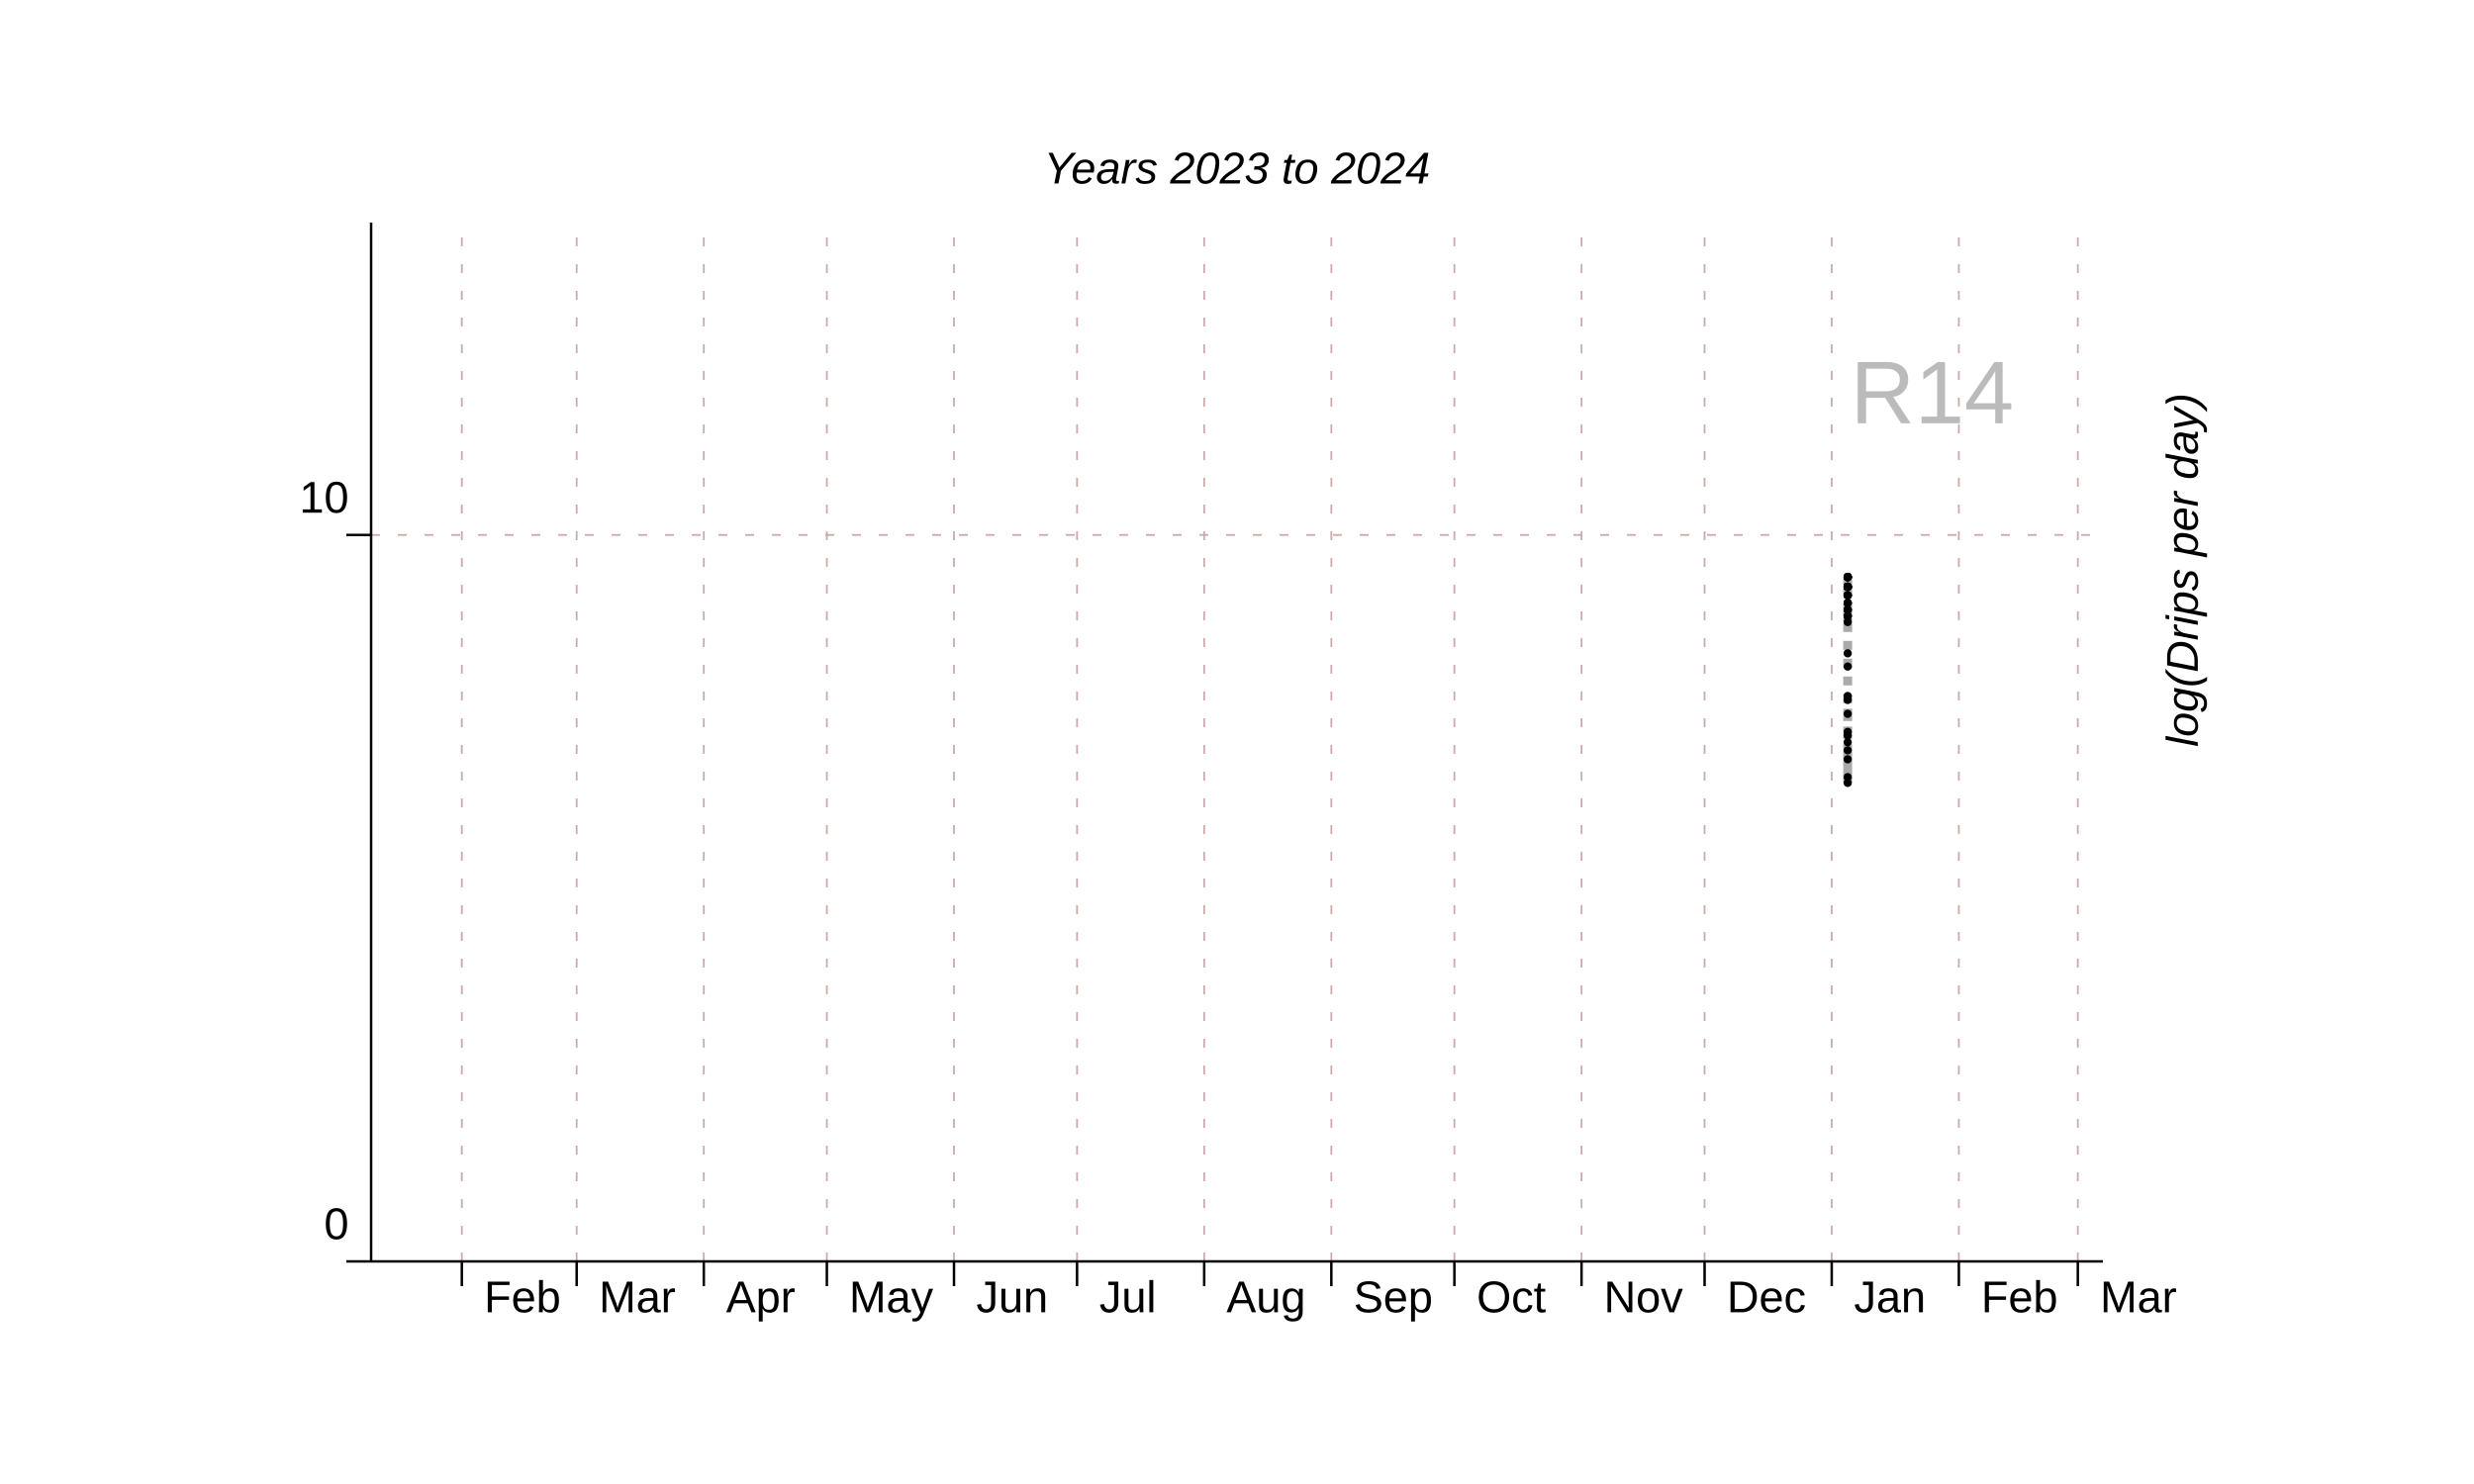
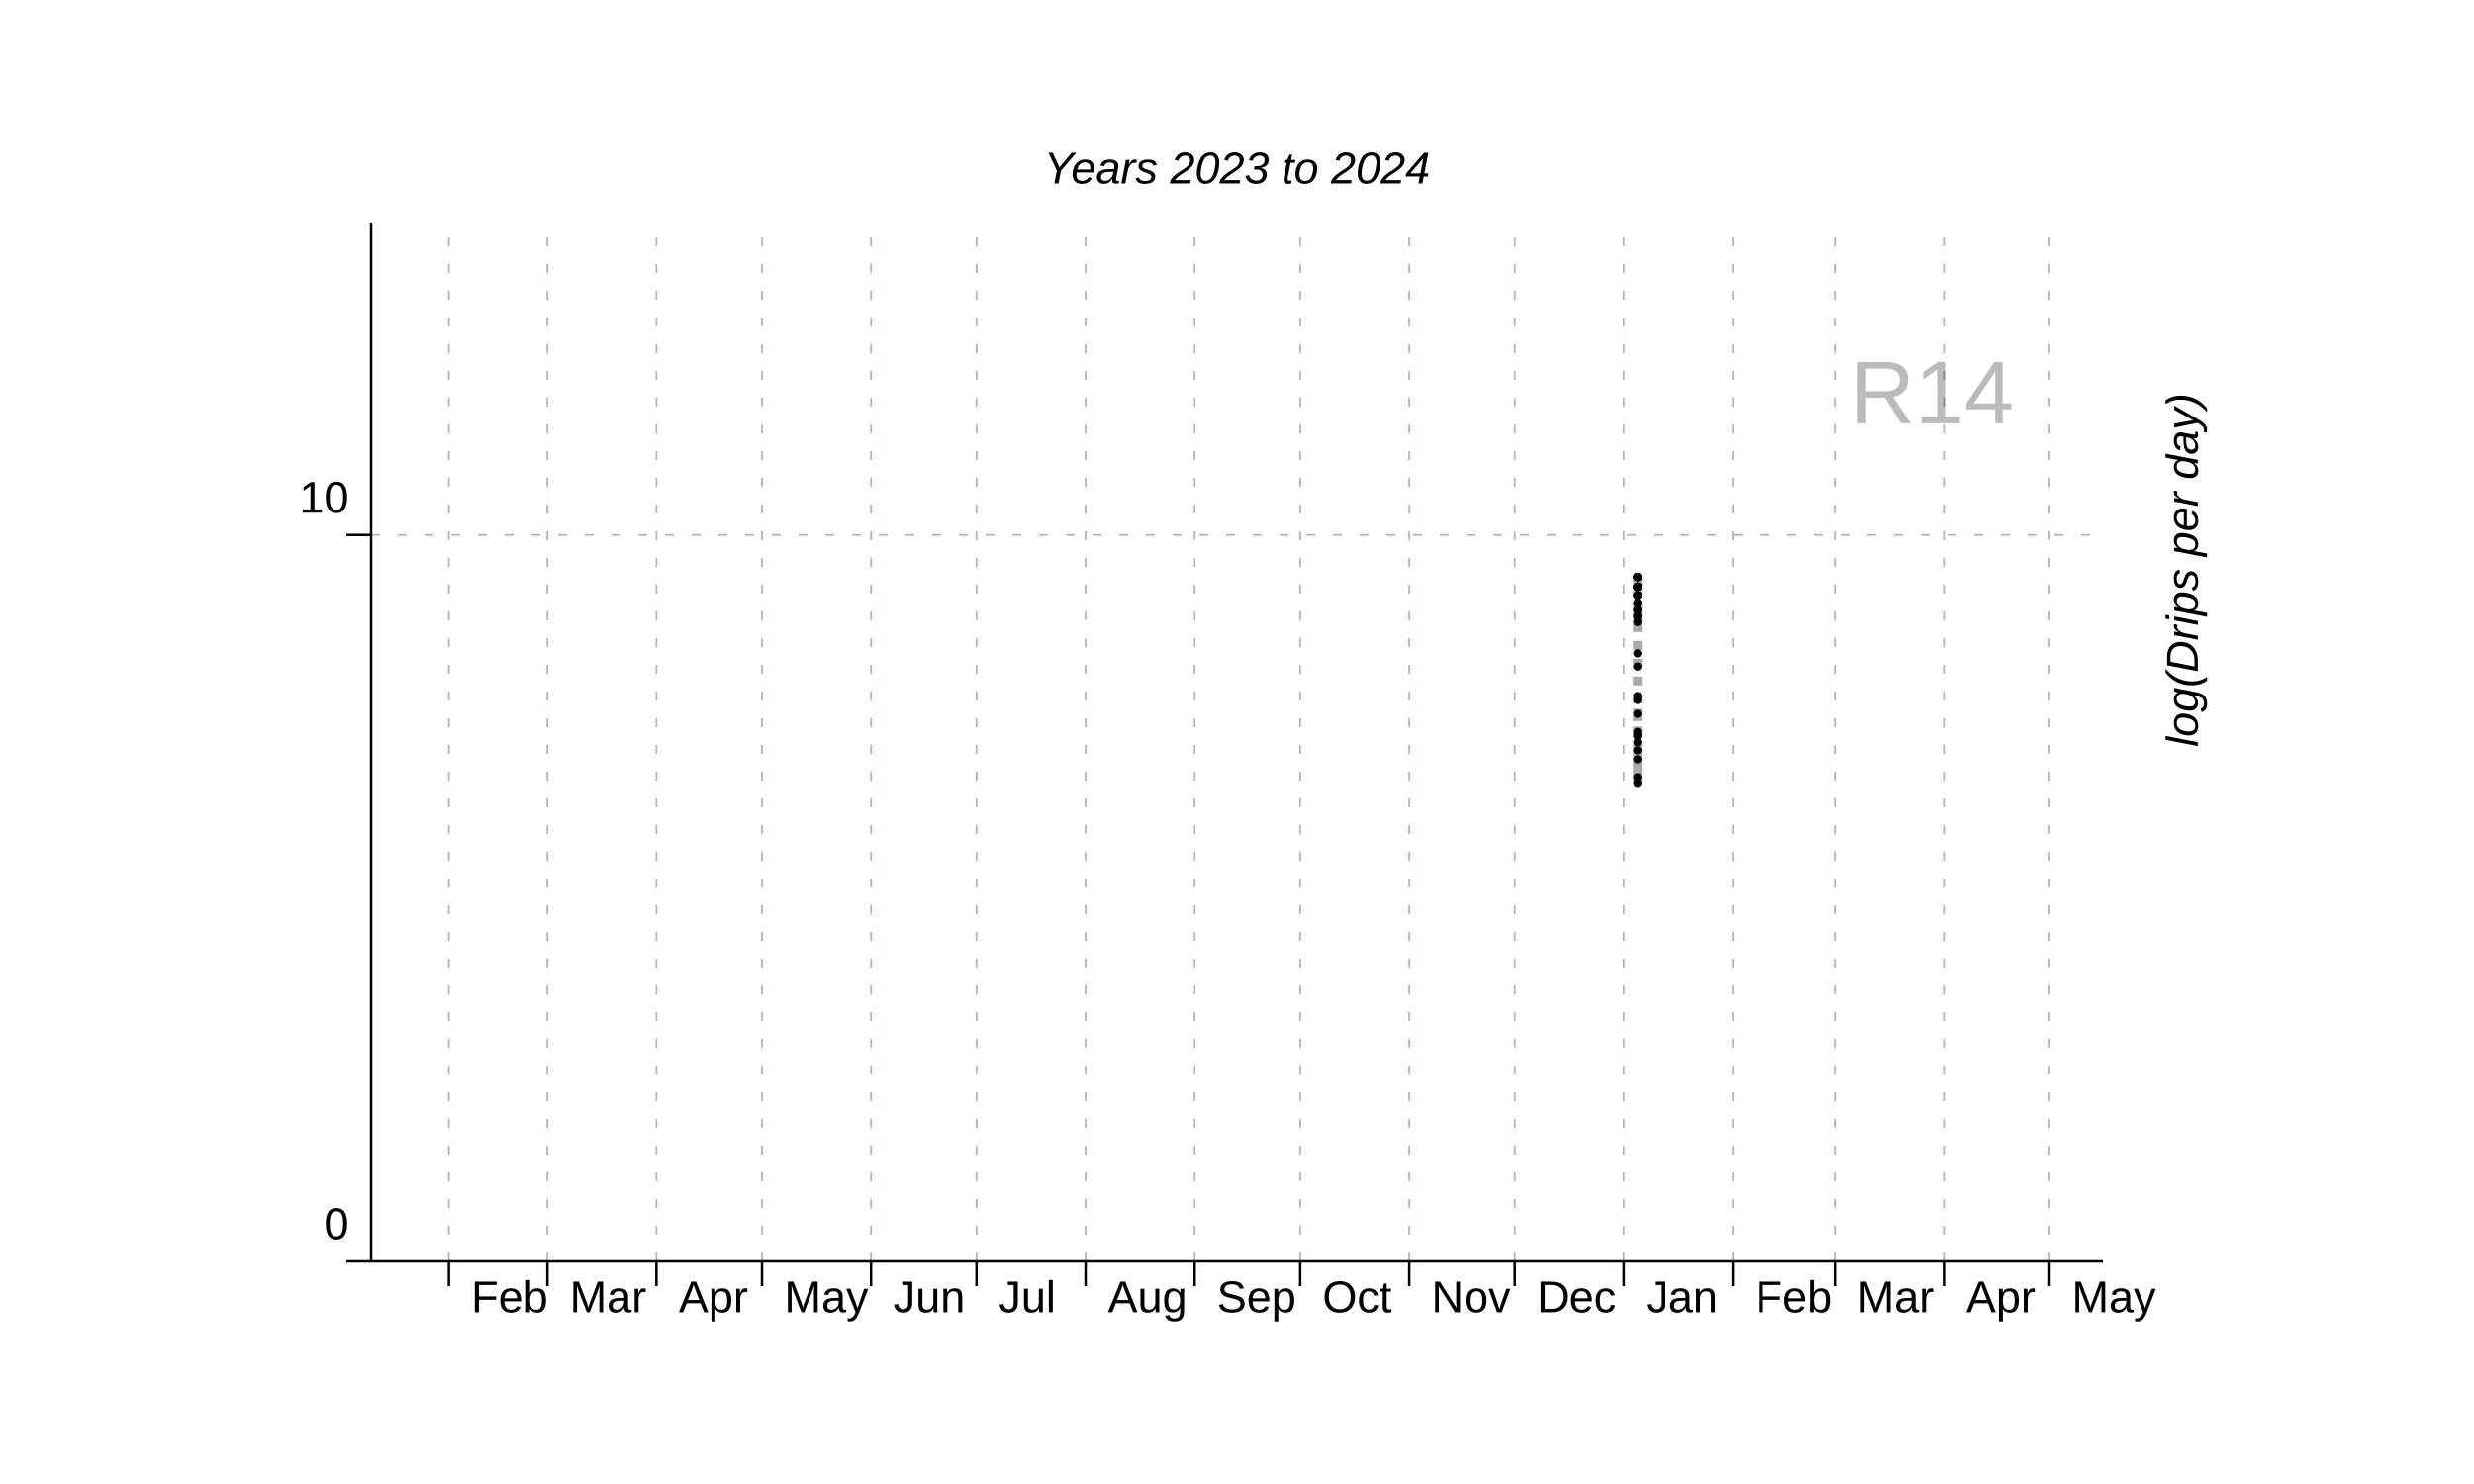
<svg xmlns="http://www.w3.org/2000/svg" version="1.1" viewBox="0 0 1000 600">
  <g>
    <g stroke-dasharray="3.6 7.2" stroke-width="0.72" stroke="#caa">
-       <line x1="839.86" x2="839.86" y1="510.00" y2="90.00" />
-       <line x1="791.78" x2="791.78" y1="510.00" y2="90.00" />
-       <line x1="740.39" x2="740.39" y1="510.00" y2="90.00" />
-       <line x1="689.00" x2="689.00" y1="510.00" y2="90.00" />
-       <line x1="639.26" x2="639.26" y1="510.00" y2="90.00" />
-       <line x1="587.87" x2="587.87" y1="510.00" y2="90.00" />
-       <line x1="538.13" x2="538.13" y1="510.00" y2="90.00" />
-       <line x1="486.74" x2="486.74" y1="510.00" y2="90.00" />
-       <line x1="435.35" x2="435.35" y1="510.00" y2="90.00" />
-       <line x1="385.61" x2="385.61" y1="510.00" y2="90.00" />
-       <line x1="334.22" x2="334.22" y1="510.00" y2="90.00" />
-       <line x1="284.48" x2="284.48" y1="510.00" y2="90.00" />
-       <line x1="233.09" x2="233.09" y1="510.00" y2="90.00" />
-       <line x1="186.67" x2="186.67" y1="510.00" y2="90.00" />
+       <line x1="828.41" x2="828.41" y1="510.00" y2="90.00" />
+       <line x1="785.75" x2="785.75" y1="510.00" y2="90.00" />
+       <line x1="741.68" x2="741.68" y1="510.00" y2="90.00" />
+       <line x1="700.44" x2="700.44" y1="510.00" y2="90.00" />
+       <line x1="656.36" x2="656.36" y1="510.00" y2="90.00" />
+       <line x1="612.28" x2="612.28" y1="510.00" y2="90.00" />
+       <line x1="569.63" x2="569.63" y1="510.00" y2="90.00" />
+       <line x1="525.55" x2="525.55" y1="510.00" y2="90.00" />
+       <line x1="482.89" x2="482.89" y1="510.00" y2="90.00" />
+       <line x1="438.81" x2="438.81" y1="510.00" y2="90.00" />
+       <line x1="394.73" x2="394.73" y1="510.00" y2="90.00" />
+       <line x1="352.08" x2="352.08" y1="510.00" y2="90.00" />
+       <line x1="308.00" x2="308.00" y1="510.00" y2="90.00" />
+       <line x1="265.34" x2="265.34" y1="510.00" y2="90.00" />
+       <line x1="221.26" x2="221.26" y1="510.00" y2="90.00" />
+       <line x1="181.45" x2="181.45" y1="510.00" y2="90.00" />
      <line x1="150.00" x2="850.00" y1="510.00" y2="510.00" />
      <line x1="150.00" x2="850.00" y1="216.29" y2="216.29" />
    </g>
    <g>
      <text dominant-baseline="hanging" dx="-36.0" dy="18.0" fill="#0004" font-family="Arial, sans-serif" font-size="36" stroke="none" text-anchor="end" x="850.00" y="128.18">R14</text>
    </g>
    <g>
      <text dominant-baseline="text-bottom" dy="-12.0" fill="black" font-family="Arial, sans-serif" font-size="18.0" font-style="italic" stroke="none" text-anchor="middle" x="500.00" y="90.00">Years 2023 to 2024</text>
    </g>
    <g>
      <text dominant-baseline="central" dx="12.0" dy="12.0" fill="black" font-family="Arial, sans-serif" font-size="18.0" font-style="italic" stroke="none" text-anchor="middle" text-orientation="sideways" writing-mode="vertical-lr" x="850.00" y="300.00">log(Drips per day)</text>
    </g>
-     <polyline fill="none" points="746.84,314.21 746.84,303.35 746.84,306.98 746.84,316.52 746.84,281.40 746.84,282.99 746.84,300.08 746.84,297.37 746.85,295.91 746.85,288.60 746.85,269.49 746.85,264.14 746.85,249.13 746.85,243.78 746.85,237.23 746.85,237.23 746.85,233.30 746.85,237.23 746.85,233.30 746.85,237.23 746.85,233.30 746.85,237.23 746.85,233.30 746.85,233.30 746.85,240.69 746.85,237.23 746.85,233.30 746.85,233.30 746.85,237.23 746.85,237.23 746.85,240.69 746.85,237.23 746.85,237.23 746.85,237.23 746.85,237.23 746.85,240.69 746.85,237.23 746.85,237.23 746.85,237.23 746.85,237.23 746.85,233.30 746.85,240.69 746.85,246.58 746.85,246.58 746.85,243.78 746.85,249.13 746.85,249.13 746.85,246.58 746.85,243.78 746.85,251.49" stroke-dasharray="3.6 3.6" stroke-width="3.6" stroke="#aaa" />
+     <polyline fill="none" points="661.89,314.21 661.89,303.35 661.89,306.98 661.90,316.52 661.90,281.40 661.90,282.99 661.90,300.08 661.90,297.37 661.90,295.91 661.90,288.60 661.90,269.49 661.90,264.14 661.90,249.13 661.90,243.78 661.90,237.23 661.90,237.23 661.90,233.30 661.90,237.23 661.90,233.30 661.90,237.23 661.90,233.30 661.90,237.23 661.90,233.30 661.90,233.30 661.90,240.69 661.90,237.23 661.90,233.30 661.90,233.30 661.90,237.23 661.90,237.23 661.90,240.69 661.90,237.23 661.90,237.23 661.90,237.23 661.90,237.23 661.90,240.69 661.91,237.23 661.91,237.23 661.91,237.23 661.91,237.23 661.91,233.30 661.91,240.69 661.91,246.58 661.91,246.58 661.91,243.78 661.91,249.13 661.91,249.13 661.91,246.58 661.91,243.78 661.91,251.49" stroke-dasharray="3.6 3.6" stroke-width="3.6" stroke="#aaa" />
    <g>
-       <circle cx="746.84" cy="314.21" r="1.667" />
-       <circle cx="746.84" cy="303.35" r="1.667" />
-       <circle cx="746.84" cy="306.98" r="1.667" />
-       <circle cx="746.84" cy="316.52" r="1.667" />
-       <circle cx="746.84" cy="281.40" r="1.667" />
-       <circle cx="746.84" cy="282.99" r="1.667" />
-       <circle cx="746.84" cy="300.08" r="1.667" />
-       <circle cx="746.84" cy="297.37" r="1.667" />
-       <circle cx="746.85" cy="295.91" r="1.667" />
-       <circle cx="746.85" cy="288.60" r="1.667" />
-       <circle cx="746.85" cy="269.49" r="1.667" />
-       <circle cx="746.85" cy="264.14" r="1.667" />
-       <circle cx="746.85" cy="249.13" r="1.667" />
-       <circle cx="746.85" cy="243.78" r="1.667" />
-       <circle cx="746.85" cy="237.23" r="1.667" />
-       <circle cx="746.85" cy="237.23" r="1.667" />
-       <circle cx="746.85" cy="233.30" r="1.667" />
-       <circle cx="746.85" cy="237.23" r="1.667" />
-       <circle cx="746.85" cy="233.30" r="1.667" />
-       <circle cx="746.85" cy="237.23" r="1.667" />
-       <circle cx="746.85" cy="233.30" r="1.667" />
-       <circle cx="746.85" cy="237.23" r="1.667" />
-       <circle cx="746.85" cy="233.30" r="1.667" />
-       <circle cx="746.85" cy="233.30" r="1.667" />
-       <circle cx="746.85" cy="240.69" r="1.667" />
-       <circle cx="746.85" cy="237.23" r="1.667" />
-       <circle cx="746.85" cy="233.30" r="1.667" />
-       <circle cx="746.85" cy="233.30" r="1.667" />
-       <circle cx="746.85" cy="237.23" r="1.667" />
-       <circle cx="746.85" cy="237.23" r="1.667" />
-       <circle cx="746.85" cy="240.69" r="1.667" />
-       <circle cx="746.85" cy="237.23" r="1.667" />
-       <circle cx="746.85" cy="237.23" r="1.667" />
-       <circle cx="746.85" cy="237.23" r="1.667" />
-       <circle cx="746.85" cy="237.23" r="1.667" />
-       <circle cx="746.85" cy="240.69" r="1.667" />
-       <circle cx="746.85" cy="237.23" r="1.667" />
-       <circle cx="746.85" cy="237.23" r="1.667" />
-       <circle cx="746.85" cy="237.23" r="1.667" />
-       <circle cx="746.85" cy="237.23" r="1.667" />
-       <circle cx="746.85" cy="233.30" r="1.667" />
-       <circle cx="746.85" cy="240.69" r="1.667" />
-       <circle cx="746.85" cy="246.58" r="1.667" />
-       <circle cx="746.85" cy="246.58" r="1.667" />
-       <circle cx="746.85" cy="243.78" r="1.667" />
-       <circle cx="746.85" cy="249.13" r="1.667" />
-       <circle cx="746.85" cy="249.13" r="1.667" />
-       <circle cx="746.85" cy="246.58" r="1.667" />
-       <circle cx="746.85" cy="243.78" r="1.667" />
-       <circle cx="746.85" cy="251.49" r="1.667" />
+       <circle cx="661.89" cy="314.21" r="1.667" />
+       <circle cx="661.89" cy="303.35" r="1.667" />
+       <circle cx="661.89" cy="306.98" r="1.667" />
+       <circle cx="661.90" cy="316.52" r="1.667" />
+       <circle cx="661.90" cy="281.40" r="1.667" />
+       <circle cx="661.90" cy="282.99" r="1.667" />
+       <circle cx="661.90" cy="300.08" r="1.667" />
+       <circle cx="661.90" cy="297.37" r="1.667" />
+       <circle cx="661.90" cy="295.91" r="1.667" />
+       <circle cx="661.90" cy="288.60" r="1.667" />
+       <circle cx="661.90" cy="269.49" r="1.667" />
+       <circle cx="661.90" cy="264.14" r="1.667" />
+       <circle cx="661.90" cy="249.13" r="1.667" />
+       <circle cx="661.90" cy="243.78" r="1.667" />
+       <circle cx="661.90" cy="237.23" r="1.667" />
+       <circle cx="661.90" cy="237.23" r="1.667" />
+       <circle cx="661.90" cy="233.30" r="1.667" />
+       <circle cx="661.90" cy="237.23" r="1.667" />
+       <circle cx="661.90" cy="233.30" r="1.667" />
+       <circle cx="661.90" cy="237.23" r="1.667" />
+       <circle cx="661.90" cy="233.30" r="1.667" />
+       <circle cx="661.90" cy="237.23" r="1.667" />
+       <circle cx="661.90" cy="233.30" r="1.667" />
+       <circle cx="661.90" cy="233.30" r="1.667" />
+       <circle cx="661.90" cy="240.69" r="1.667" />
+       <circle cx="661.90" cy="237.23" r="1.667" />
+       <circle cx="661.90" cy="233.30" r="1.667" />
+       <circle cx="661.90" cy="233.30" r="1.667" />
+       <circle cx="661.90" cy="237.23" r="1.667" />
+       <circle cx="661.90" cy="237.23" r="1.667" />
+       <circle cx="661.90" cy="240.69" r="1.667" />
+       <circle cx="661.90" cy="237.23" r="1.667" />
+       <circle cx="661.90" cy="237.23" r="1.667" />
+       <circle cx="661.90" cy="237.23" r="1.667" />
+       <circle cx="661.90" cy="237.23" r="1.667" />
+       <circle cx="661.90" cy="240.69" r="1.667" />
+       <circle cx="661.91" cy="237.23" r="1.667" />
+       <circle cx="661.91" cy="237.23" r="1.667" />
+       <circle cx="661.91" cy="237.23" r="1.667" />
+       <circle cx="661.91" cy="237.23" r="1.667" />
+       <circle cx="661.91" cy="233.30" r="1.667" />
+       <circle cx="661.91" cy="240.69" r="1.667" />
+       <circle cx="661.91" cy="246.58" r="1.667" />
+       <circle cx="661.91" cy="246.58" r="1.667" />
+       <circle cx="661.91" cy="243.78" r="1.667" />
+       <circle cx="661.91" cy="249.13" r="1.667" />
+       <circle cx="661.91" cy="249.13" r="1.667" />
+       <circle cx="661.91" cy="246.58" r="1.667" />
+       <circle cx="661.91" cy="243.78" r="1.667" />
+       <circle cx="661.91" cy="251.49" r="1.667" />
    </g>
    <g stroke="black">
-       <line x1="839.86" x2="839.86" y1="510.00" y2="520.00" />
-       <line x1="791.78" x2="791.78" y1="510.00" y2="520.00" />
-       <line x1="740.39" x2="740.39" y1="510.00" y2="520.00" />
-       <line x1="689.00" x2="689.00" y1="510.00" y2="520.00" />
-       <line x1="639.26" x2="639.26" y1="510.00" y2="520.00" />
-       <line x1="587.87" x2="587.87" y1="510.00" y2="520.00" />
-       <line x1="538.13" x2="538.13" y1="510.00" y2="520.00" />
-       <line x1="486.74" x2="486.74" y1="510.00" y2="520.00" />
-       <line x1="435.35" x2="435.35" y1="510.00" y2="520.00" />
-       <line x1="385.61" x2="385.61" y1="510.00" y2="520.00" />
-       <line x1="334.22" x2="334.22" y1="510.00" y2="520.00" />
-       <line x1="284.48" x2="284.48" y1="510.00" y2="520.00" />
-       <line x1="233.09" x2="233.09" y1="510.00" y2="520.00" />
-       <line x1="186.67" x2="186.67" y1="510.00" y2="520.00" />
+       <line x1="828.41" x2="828.41" y1="510.00" y2="520.00" />
+       <line x1="785.75" x2="785.75" y1="510.00" y2="520.00" />
+       <line x1="741.68" x2="741.68" y1="510.00" y2="520.00" />
+       <line x1="700.44" x2="700.44" y1="510.00" y2="520.00" />
+       <line x1="656.36" x2="656.36" y1="510.00" y2="520.00" />
+       <line x1="612.28" x2="612.28" y1="510.00" y2="520.00" />
+       <line x1="569.63" x2="569.63" y1="510.00" y2="520.00" />
+       <line x1="525.55" x2="525.55" y1="510.00" y2="520.00" />
+       <line x1="482.89" x2="482.89" y1="510.00" y2="520.00" />
+       <line x1="438.81" x2="438.81" y1="510.00" y2="520.00" />
+       <line x1="394.73" x2="394.73" y1="510.00" y2="520.00" />
+       <line x1="352.08" x2="352.08" y1="510.00" y2="520.00" />
+       <line x1="308.00" x2="308.00" y1="510.00" y2="520.00" />
+       <line x1="265.34" x2="265.34" y1="510.00" y2="520.00" />
+       <line x1="221.26" x2="221.26" y1="510.00" y2="520.00" />
+       <line x1="181.45" x2="181.45" y1="510.00" y2="520.00" />
      <g fill="black" font-family="Arial, sans-serif" font-size="18.0" stroke="none" text-anchor="start" transform="translate(9.0 0.0)">
-         <text x="839.86" y="530.57">Mar</text>
-         <text x="791.78" y="530.57">Feb</text>
-         <text x="740.39" y="530.57">Jan</text>
-         <text x="689.00" y="530.57">Dec</text>
-         <text x="639.26" y="530.57">Nov</text>
-         <text x="587.87" y="530.57">Oct</text>
-         <text x="538.13" y="530.57">Sep</text>
-         <text x="486.74" y="530.57">Aug</text>
-         <text x="435.35" y="530.57">Jul</text>
-         <text x="385.61" y="530.57">Jun</text>
-         <text x="334.22" y="530.57">May</text>
-         <text x="284.48" y="530.57">Apr</text>
-         <text x="233.09" y="530.57">Mar</text>
-         <text x="186.67" y="530.57">Feb</text>
+         <text x="828.41" y="530.57">May</text>
+         <text x="785.75" y="530.57">Apr</text>
+         <text x="741.68" y="530.57">Mar</text>
+         <text x="700.44" y="530.57">Feb</text>
+         <text x="656.36" y="530.57">Jan</text>
+         <text x="612.28" y="530.57">Dec</text>
+         <text x="569.63" y="530.57">Nov</text>
+         <text x="525.55" y="530.57">Oct</text>
+         <text x="482.89" y="530.57">Sep</text>
+         <text x="438.81" y="530.57">Aug</text>
+         <text x="394.73" y="530.57">Jul</text>
+         <text x="352.08" y="530.57">Jun</text>
+         <text x="308.00" y="530.57">May</text>
+         <text x="265.34" y="530.57">Apr</text>
+         <text x="221.26" y="530.57">Mar</text>
+         <text x="181.45" y="530.57">Feb</text>
      </g>
      <line x1="150.00" x2="850.00" y1="510.00" y2="510.00" />
    </g>
    <g stroke="black">
      <line x1="150.00" x2="140.00" y1="510.00" y2="510.00" />
      <line x1="150.00" x2="140.00" y1="216.29" y2="216.29" />
      <g fill="black" font-family="Arial, sans-serif" font-size="18.0" stroke="none" text-anchor="end">
        <text x="141.00" y="501.00">0</text>
        <text x="141.00" y="207.29">10</text>
      </g>
      <line x1="150.00" x2="150.00" y1="510.00" y2="90.00" />
    </g>
  </g>
</svg>
